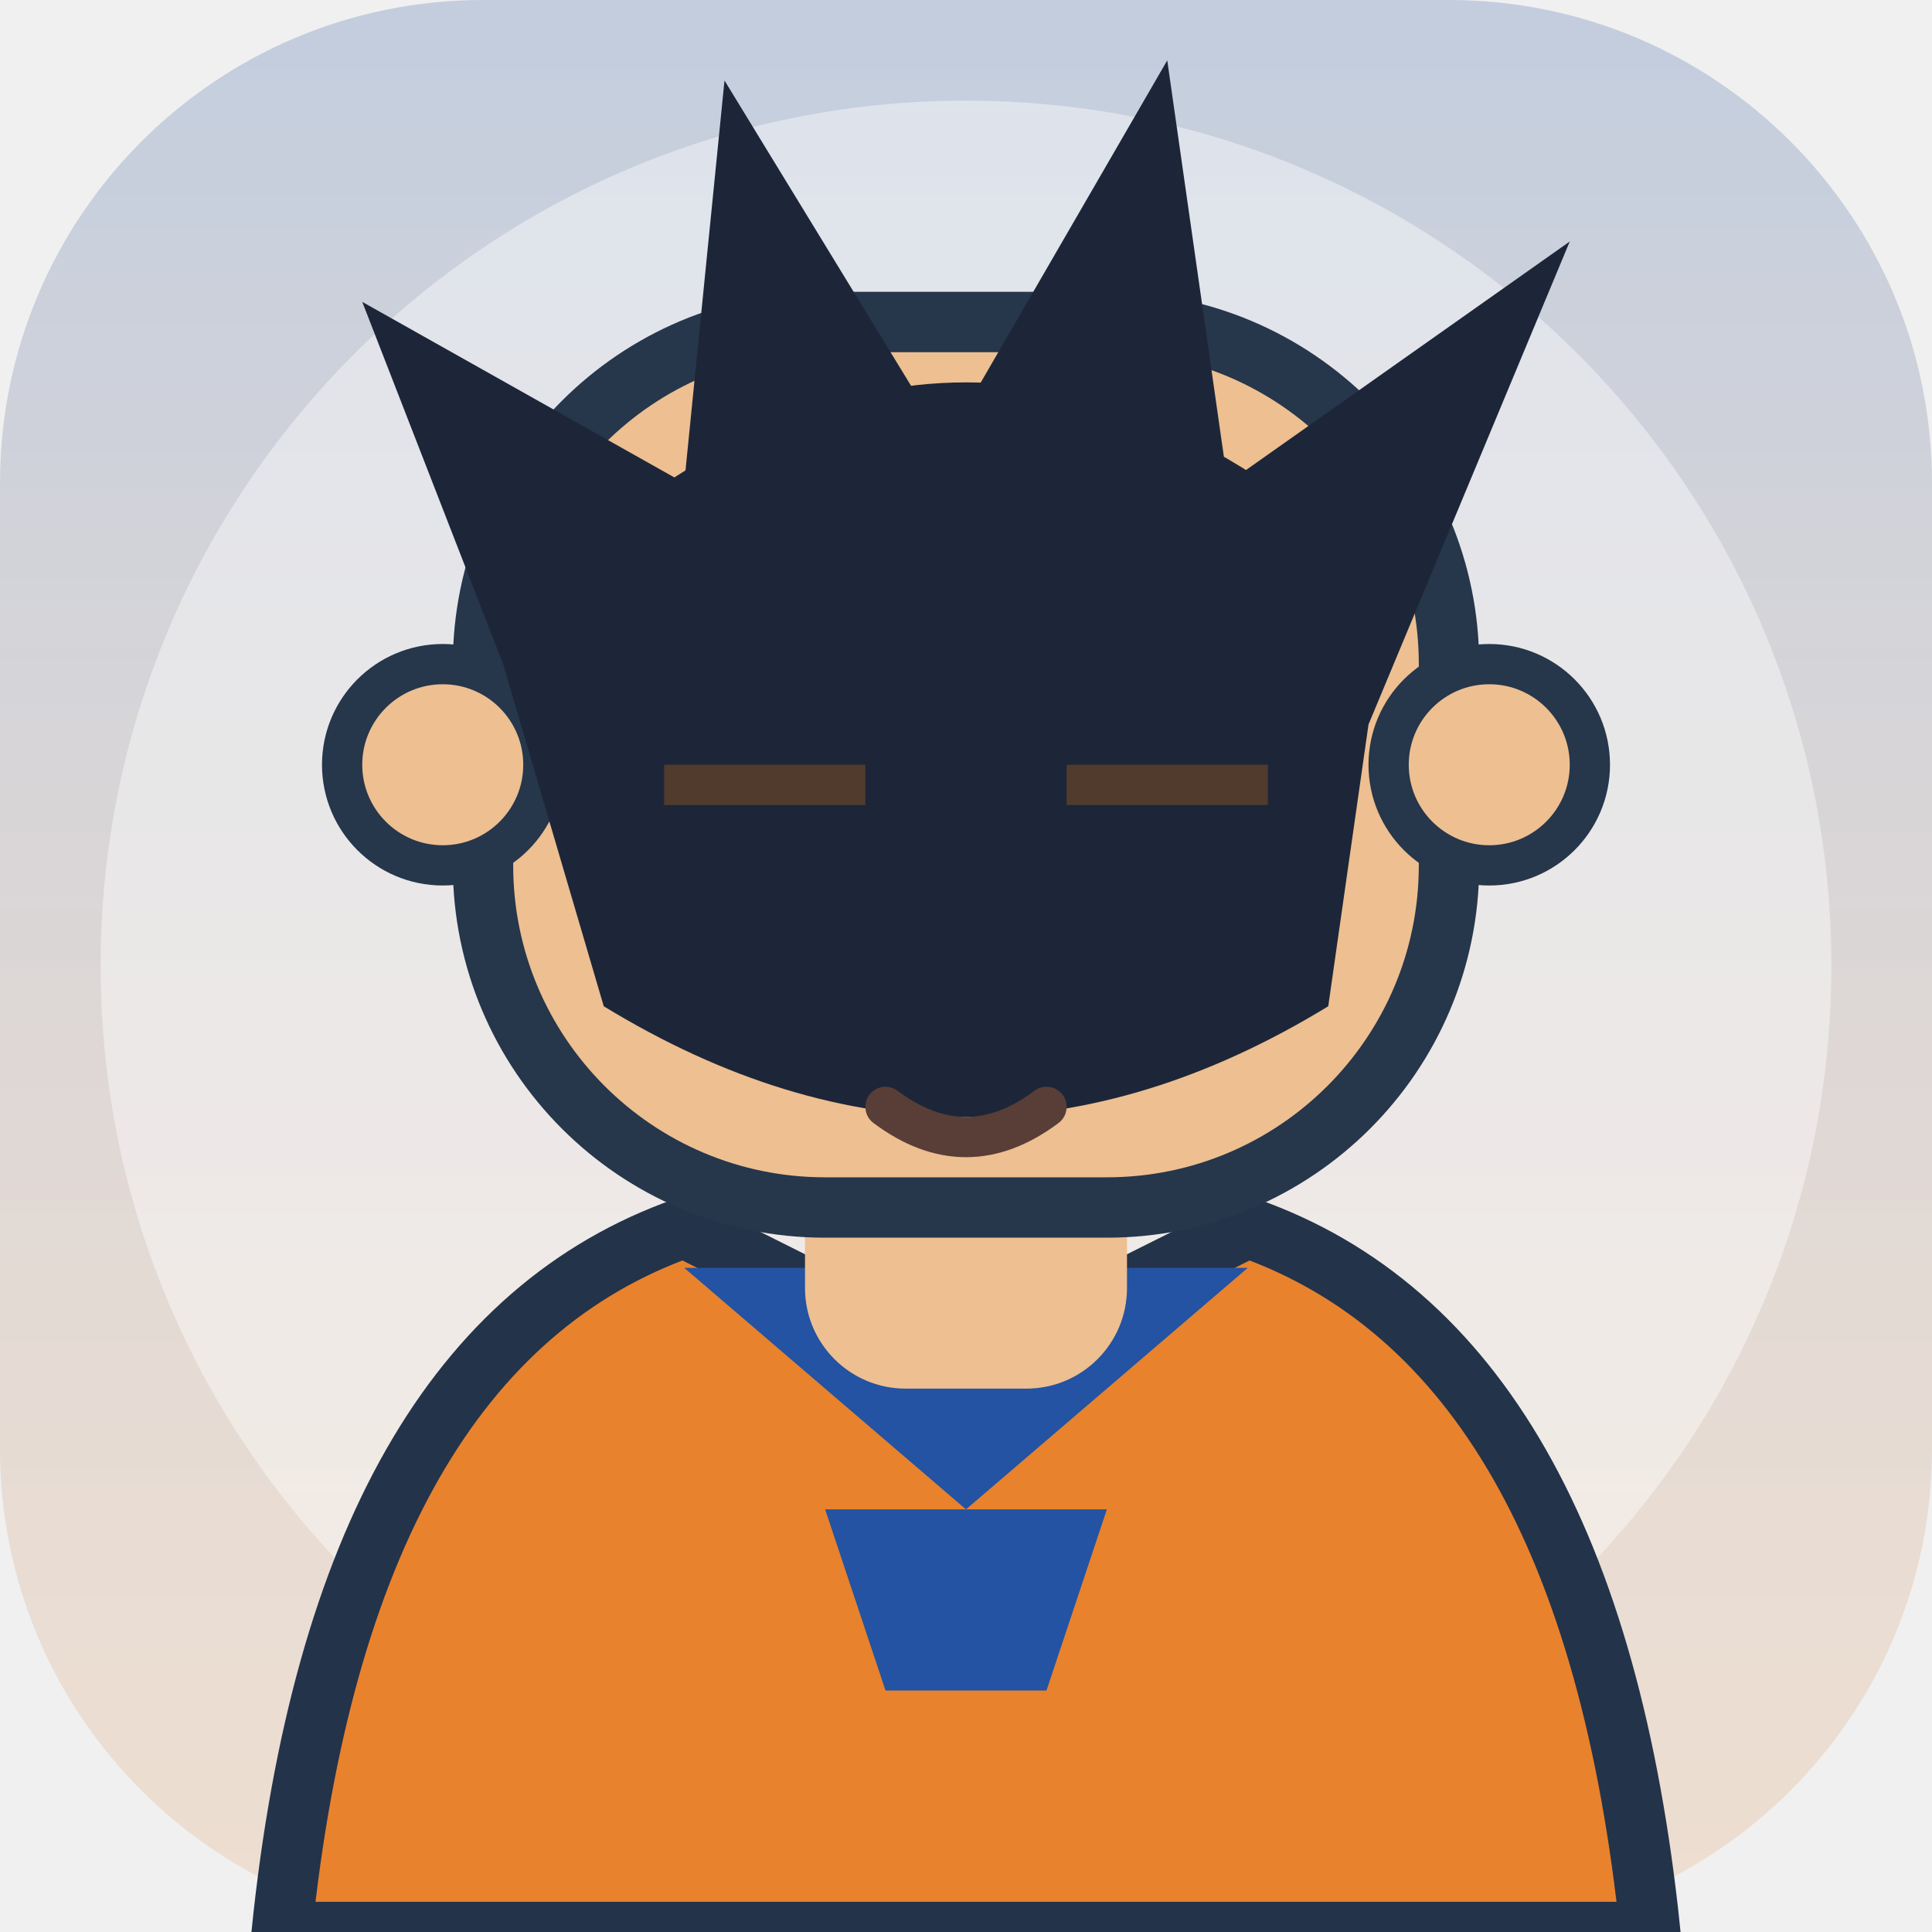
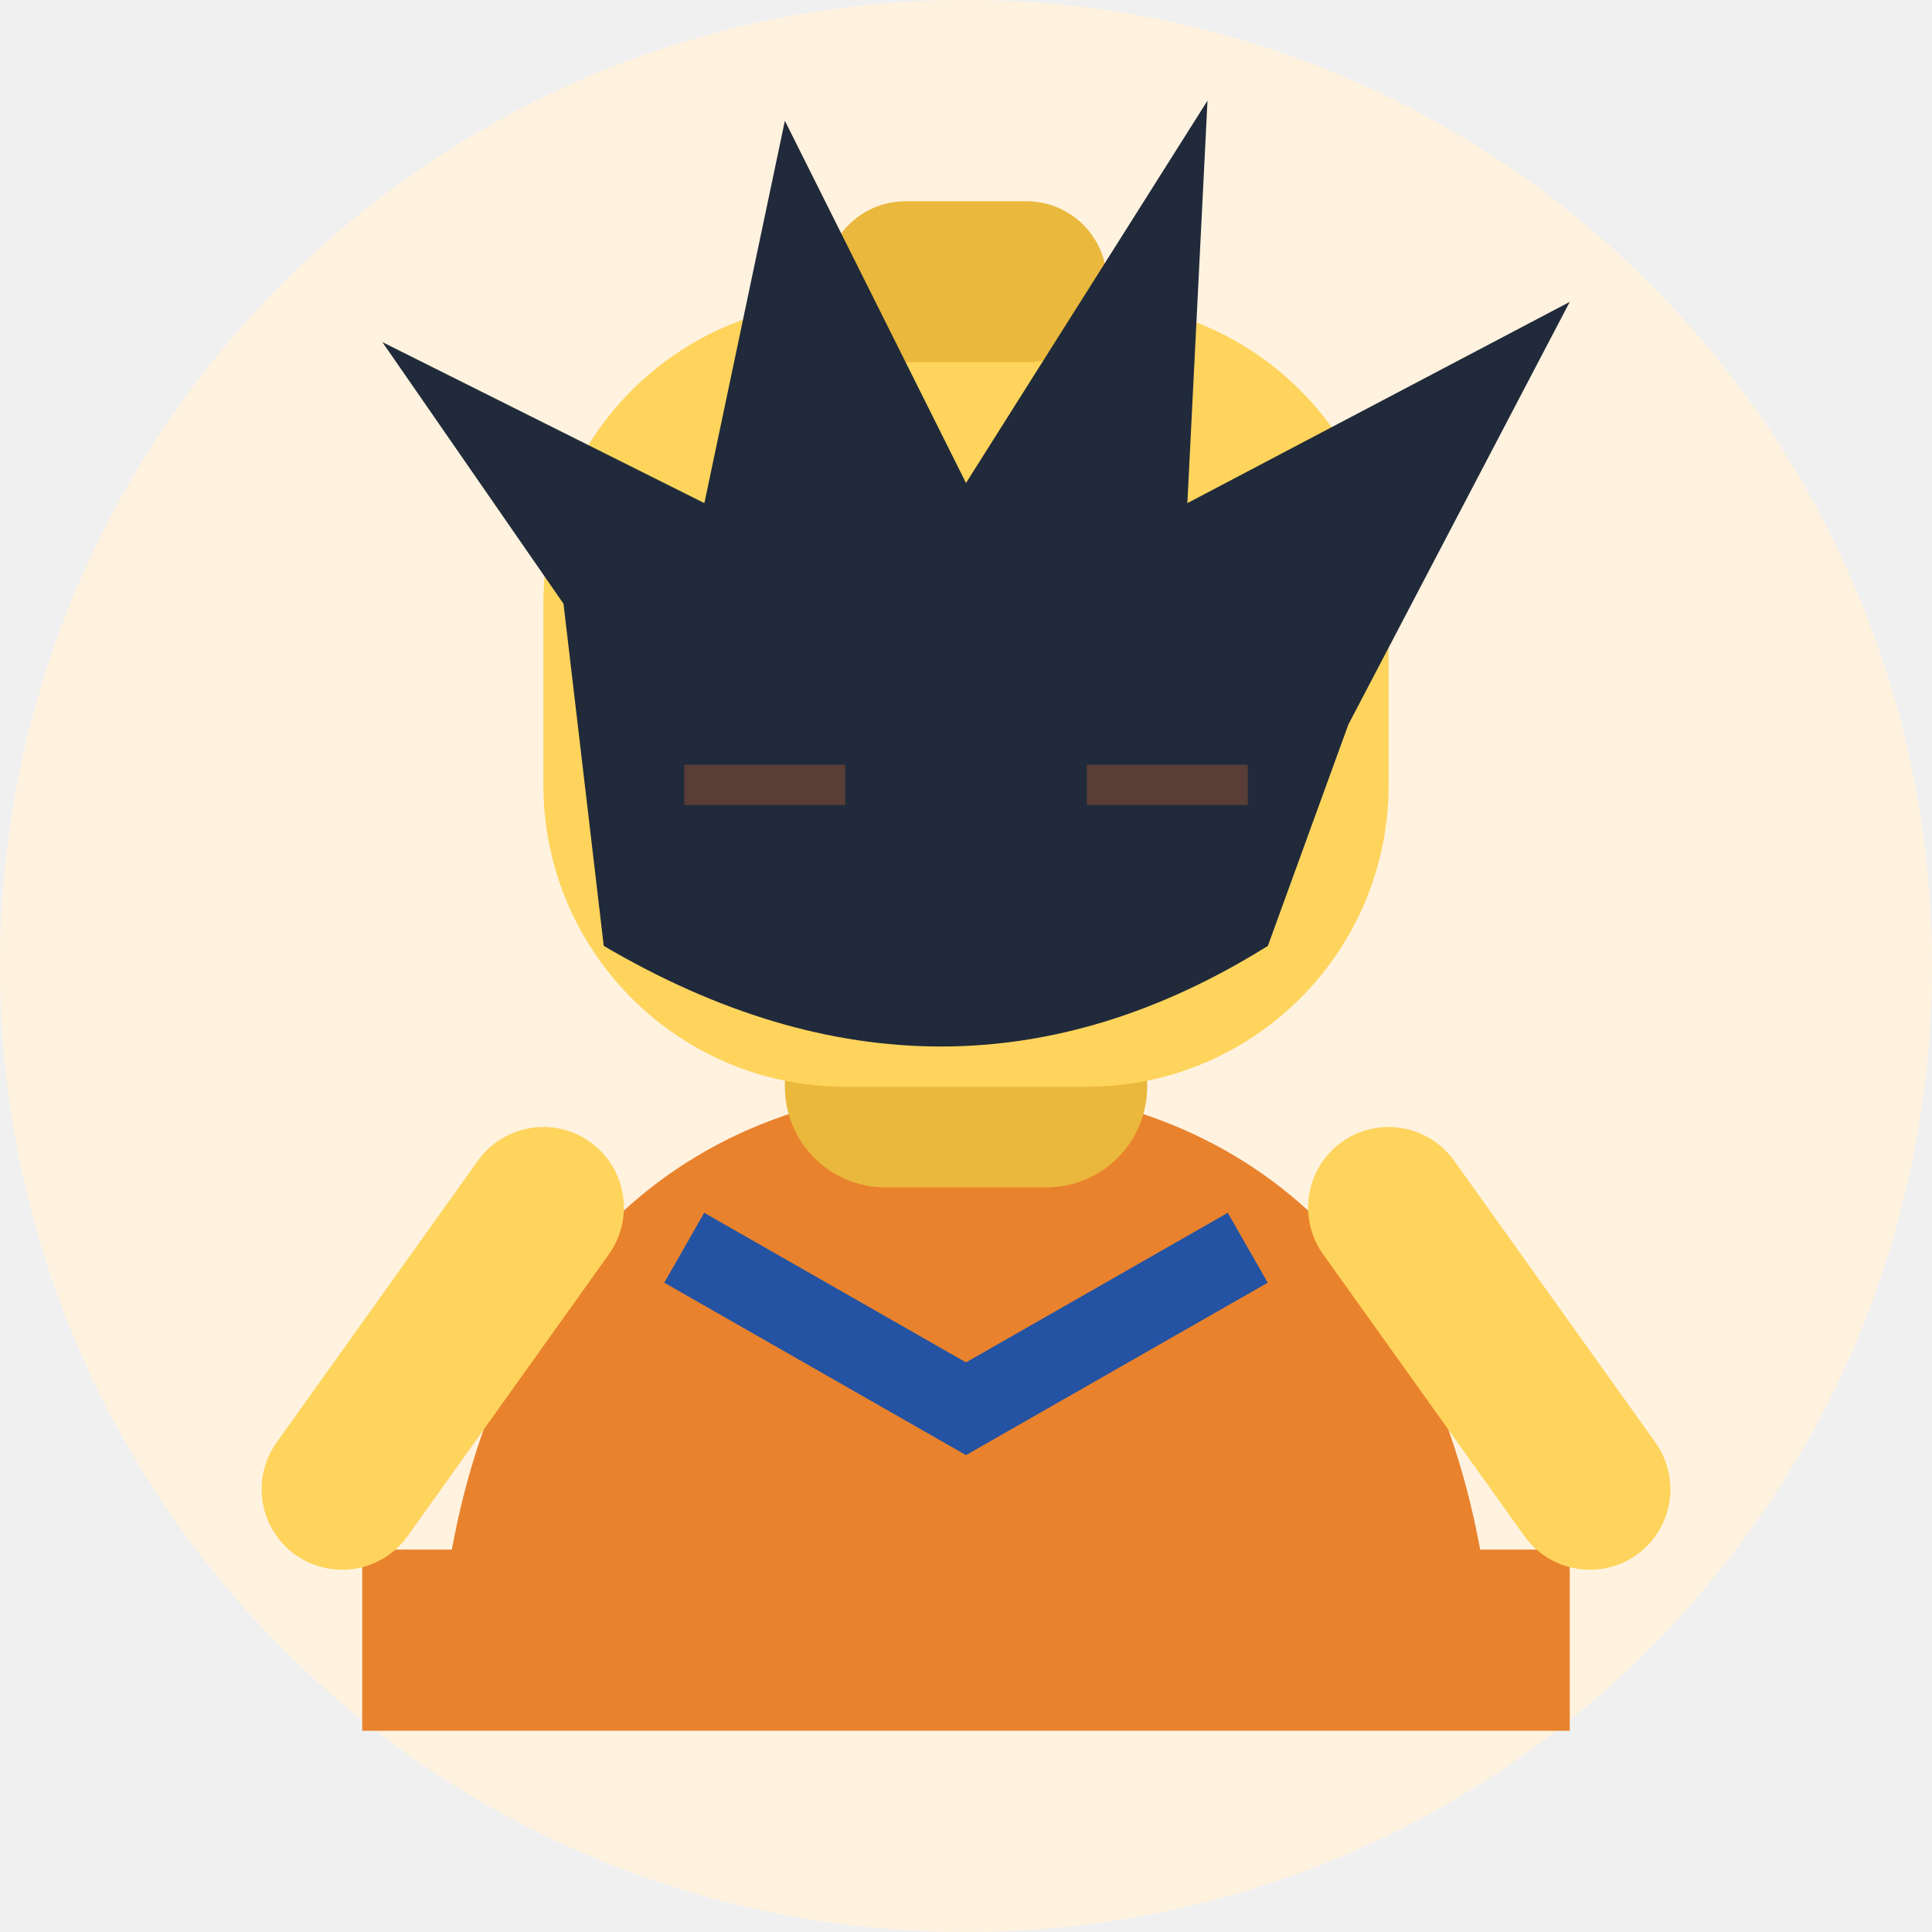
- <svg xmlns="http://www.w3.org/2000/svg" viewBox="0 0 96 96" role="img" aria-label="LEGO-style goku character portrait">
-   <defs>
-     <linearGradient id="bg" x2="0" y2="1">
-       <stop stop-color="#2353a2" stop-opacity=".22" />
-       <stop offset="1" stop-color="#e9822d" stop-opacity=".16" />
-     </linearGradient>
-   </defs>
-   <rect width="96" height="96" rx="24" fill="url(#bg)" />
-   <circle cx="48" cy="48" r="43" fill="#fff" fill-opacity=".42" />
-   <path d="M14 96 Q17 67 34 61 L48 68 62 61 Q79 67 82 96Z" fill="#e9822d" stroke="#23334a" stroke-width="3" />
-   <path d="M34 63l14 12 14-12" fill="#2353a2" />
-   <path d="M41 75h14l-3 9h-8Z" fill="#2353a2" />
-   <rect x="40" y="52" width="16" height="17" rx="5" fill="#edbf91" />
-   <rect x="24" y="16" width="48" height="44" rx="17" fill="#edbf91" stroke="#26364b" stroke-width="3" />
-   <path d="M28 34v-6q20-18 40 0v6" fill="#1d2638" />
-   <circle cx="22" cy="38" r="5" fill="#edbf91" stroke="#26364b" stroke-width="2" />
-   <circle cx="74" cy="38" r="5" fill="#edbf91" stroke="#26364b" stroke-width="2" />
-   <path d="M25 33 L18 15 L34 24 L36 4 L47 22 L58 3 L61 24 L78 12 L68 36 L66 50 Q48 61 30 50Z" fill="#1d2638" />
-   <path d="M33 39h10m10 0h10" stroke="#513b2d" stroke-width="2" />
-   <path d="M44 55q4 3 8 0" fill="none" stroke="#583e37" stroke-width="2" stroke-linecap="round" />
+ <svg xmlns="http://www.w3.org/2000/svg" viewBox="0 0 96 96" role="img" aria-label="goku LEGO-style profile avatar">
+   <circle cx="48" cy="48" r="48" fill="#fff2df" />
+   <path d="M22 80c2-17 12-26 26-26s24 9 26 26" fill="#e9822d" />
+   <path d="M18 77h60v9H18Z" rx="4" fill="#e9822d" />
+   <rect x="39" y="46" width="18" height="13" rx="5" fill="#eab83c" />
+   <rect x="27" y="15" width="42" height="39" rx="15" fill="#ffd45c" />
+   <rect x="41" y="10" width="14" height="8" rx="4" fill="#eab83c" />
+   <circle cx="40" cy="33" r="2.4" fill="#263746" />
+   <circle cx="56" cy="33" r="2.4" fill="#263746" />
+   <path d="M39 42c5 5 13 5 18 0" fill="none" stroke="#263746" stroke-linecap="round" stroke-width="2.5" />
+   <path d="M27 60 17 74m52-14 10 14" fill="none" stroke="#ffd45c" stroke-linecap="round" stroke-width="8" />
+   <path d="M34 62 48 70 62 62" fill="none" stroke="#2353a2" stroke-width="4" />
+   <path d="M28 30 19 17l16 8 4-19 9 18L60 5l-1 20 19-10-11 21-4 11q-16 10-33 0Z" fill="#202a3a" />
+   <path d="M34 39h8m12 0h8" stroke="#583e37" stroke-width="2" />
</svg>
